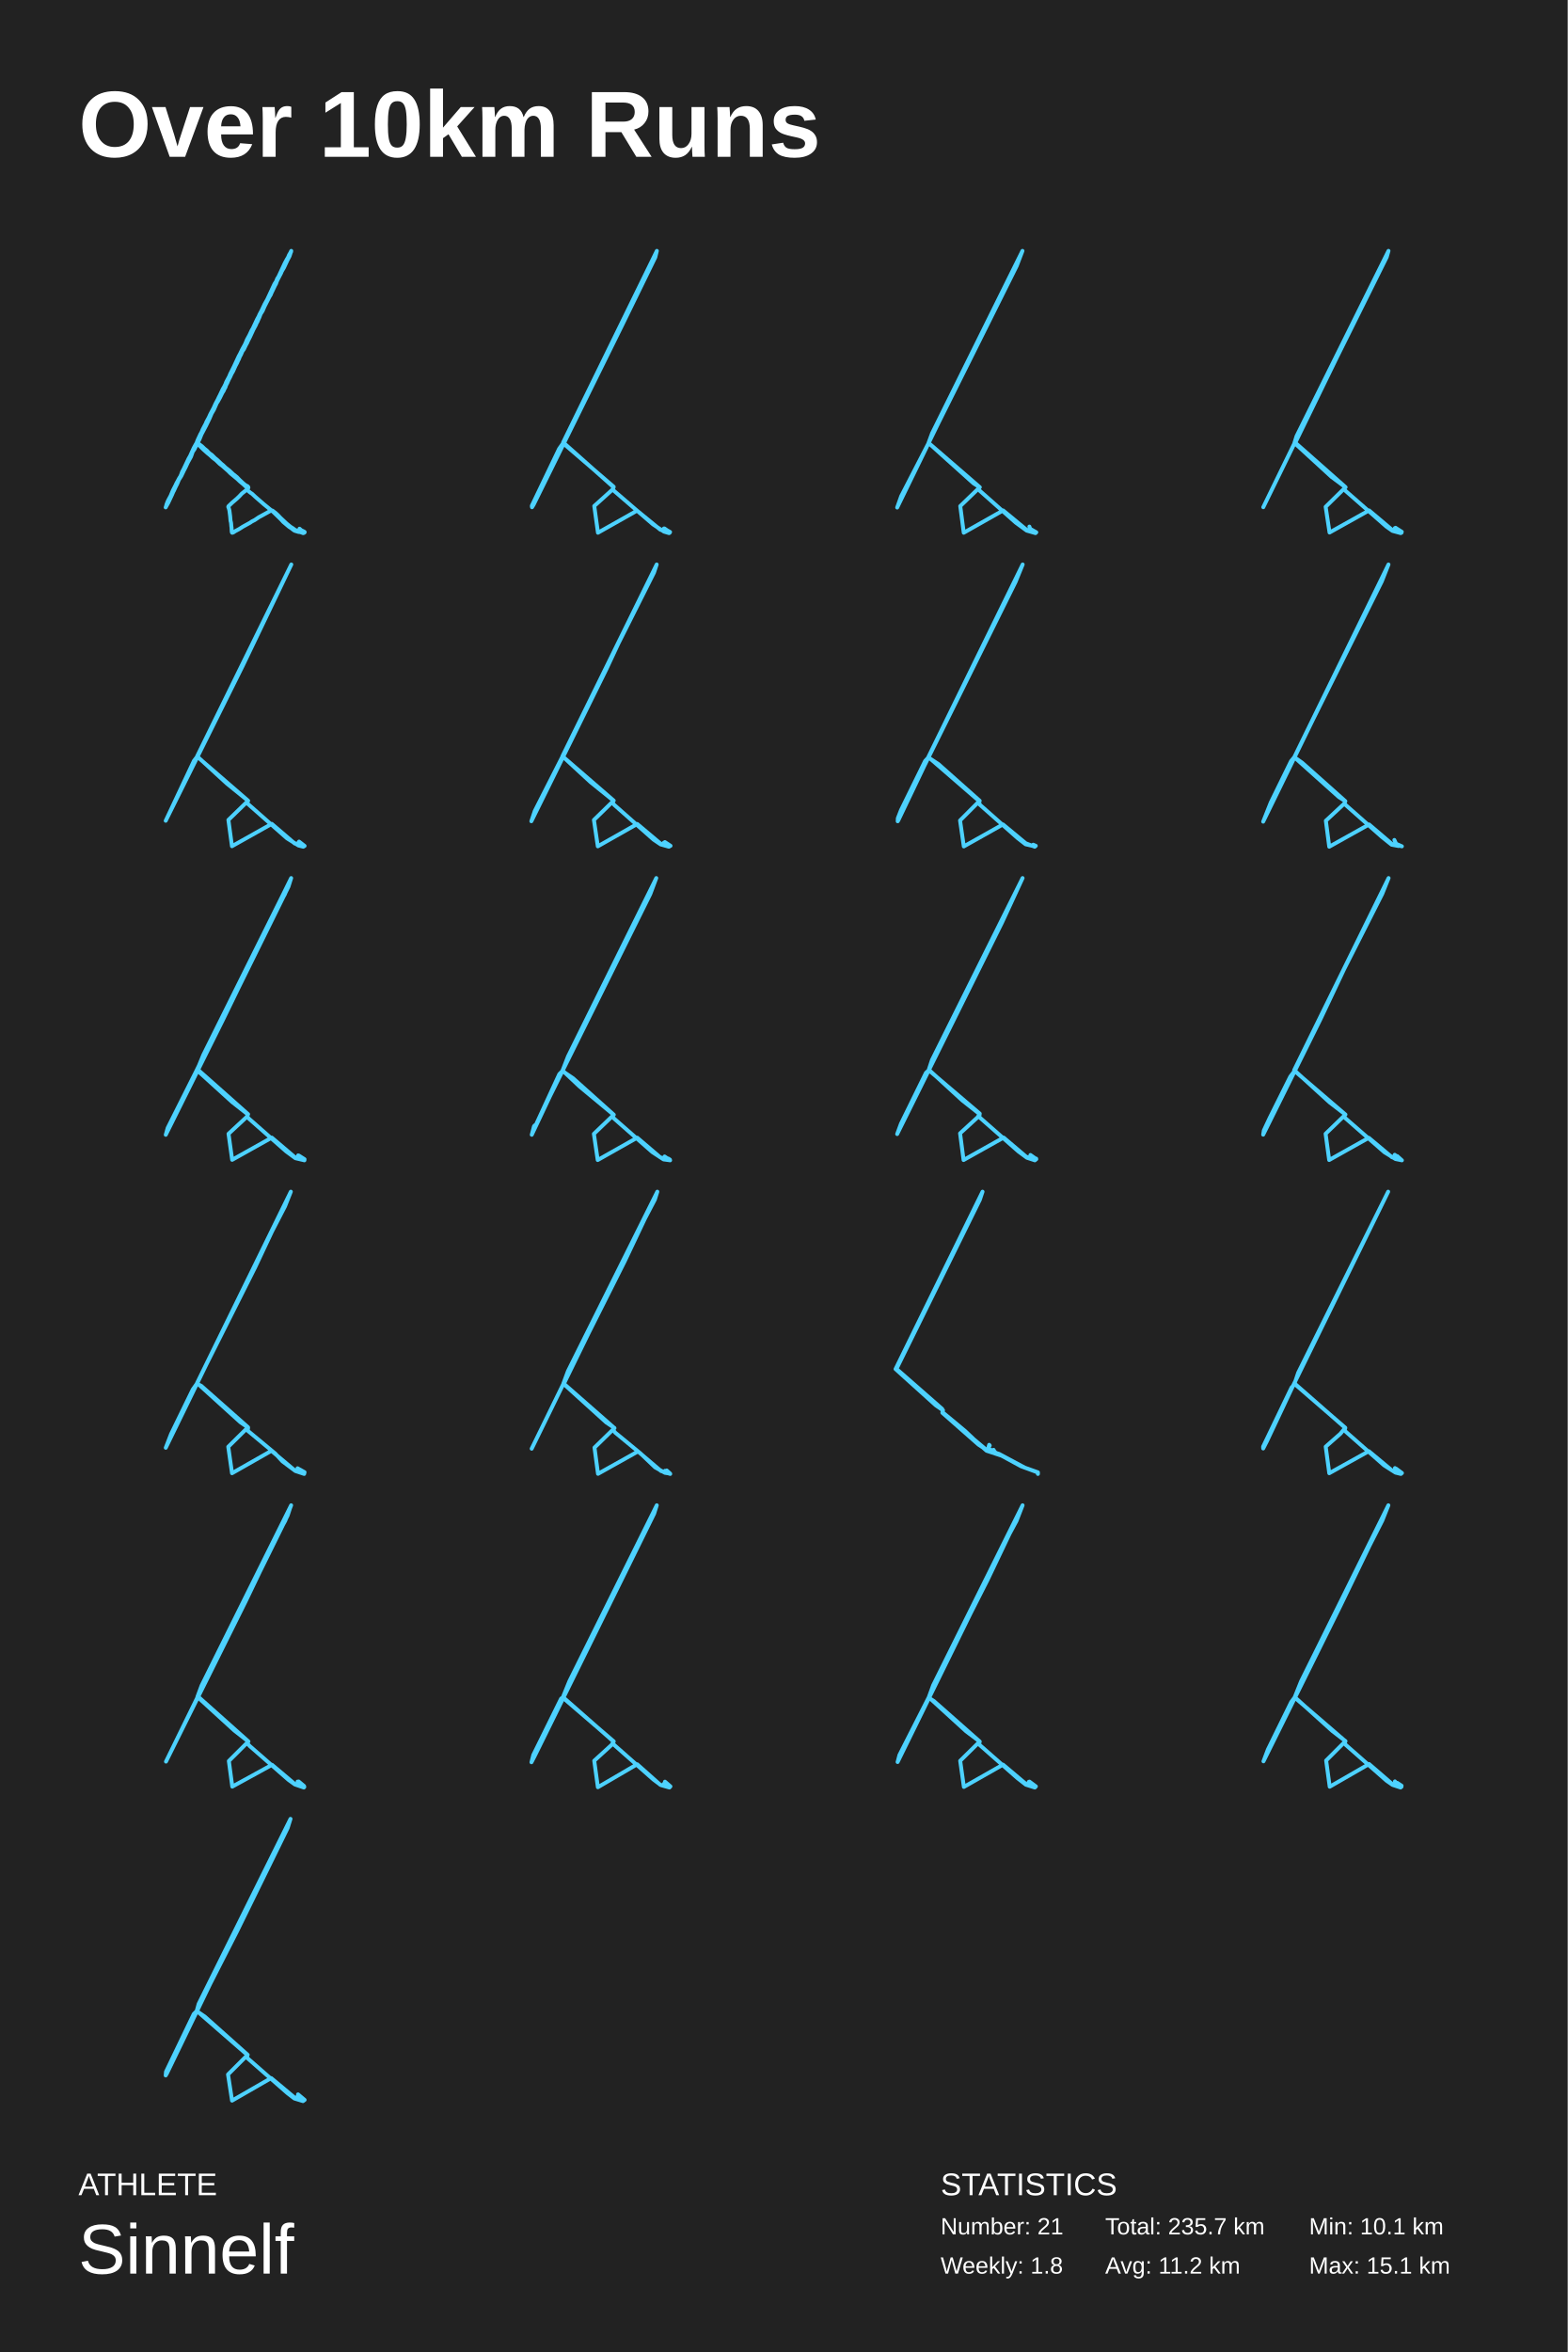
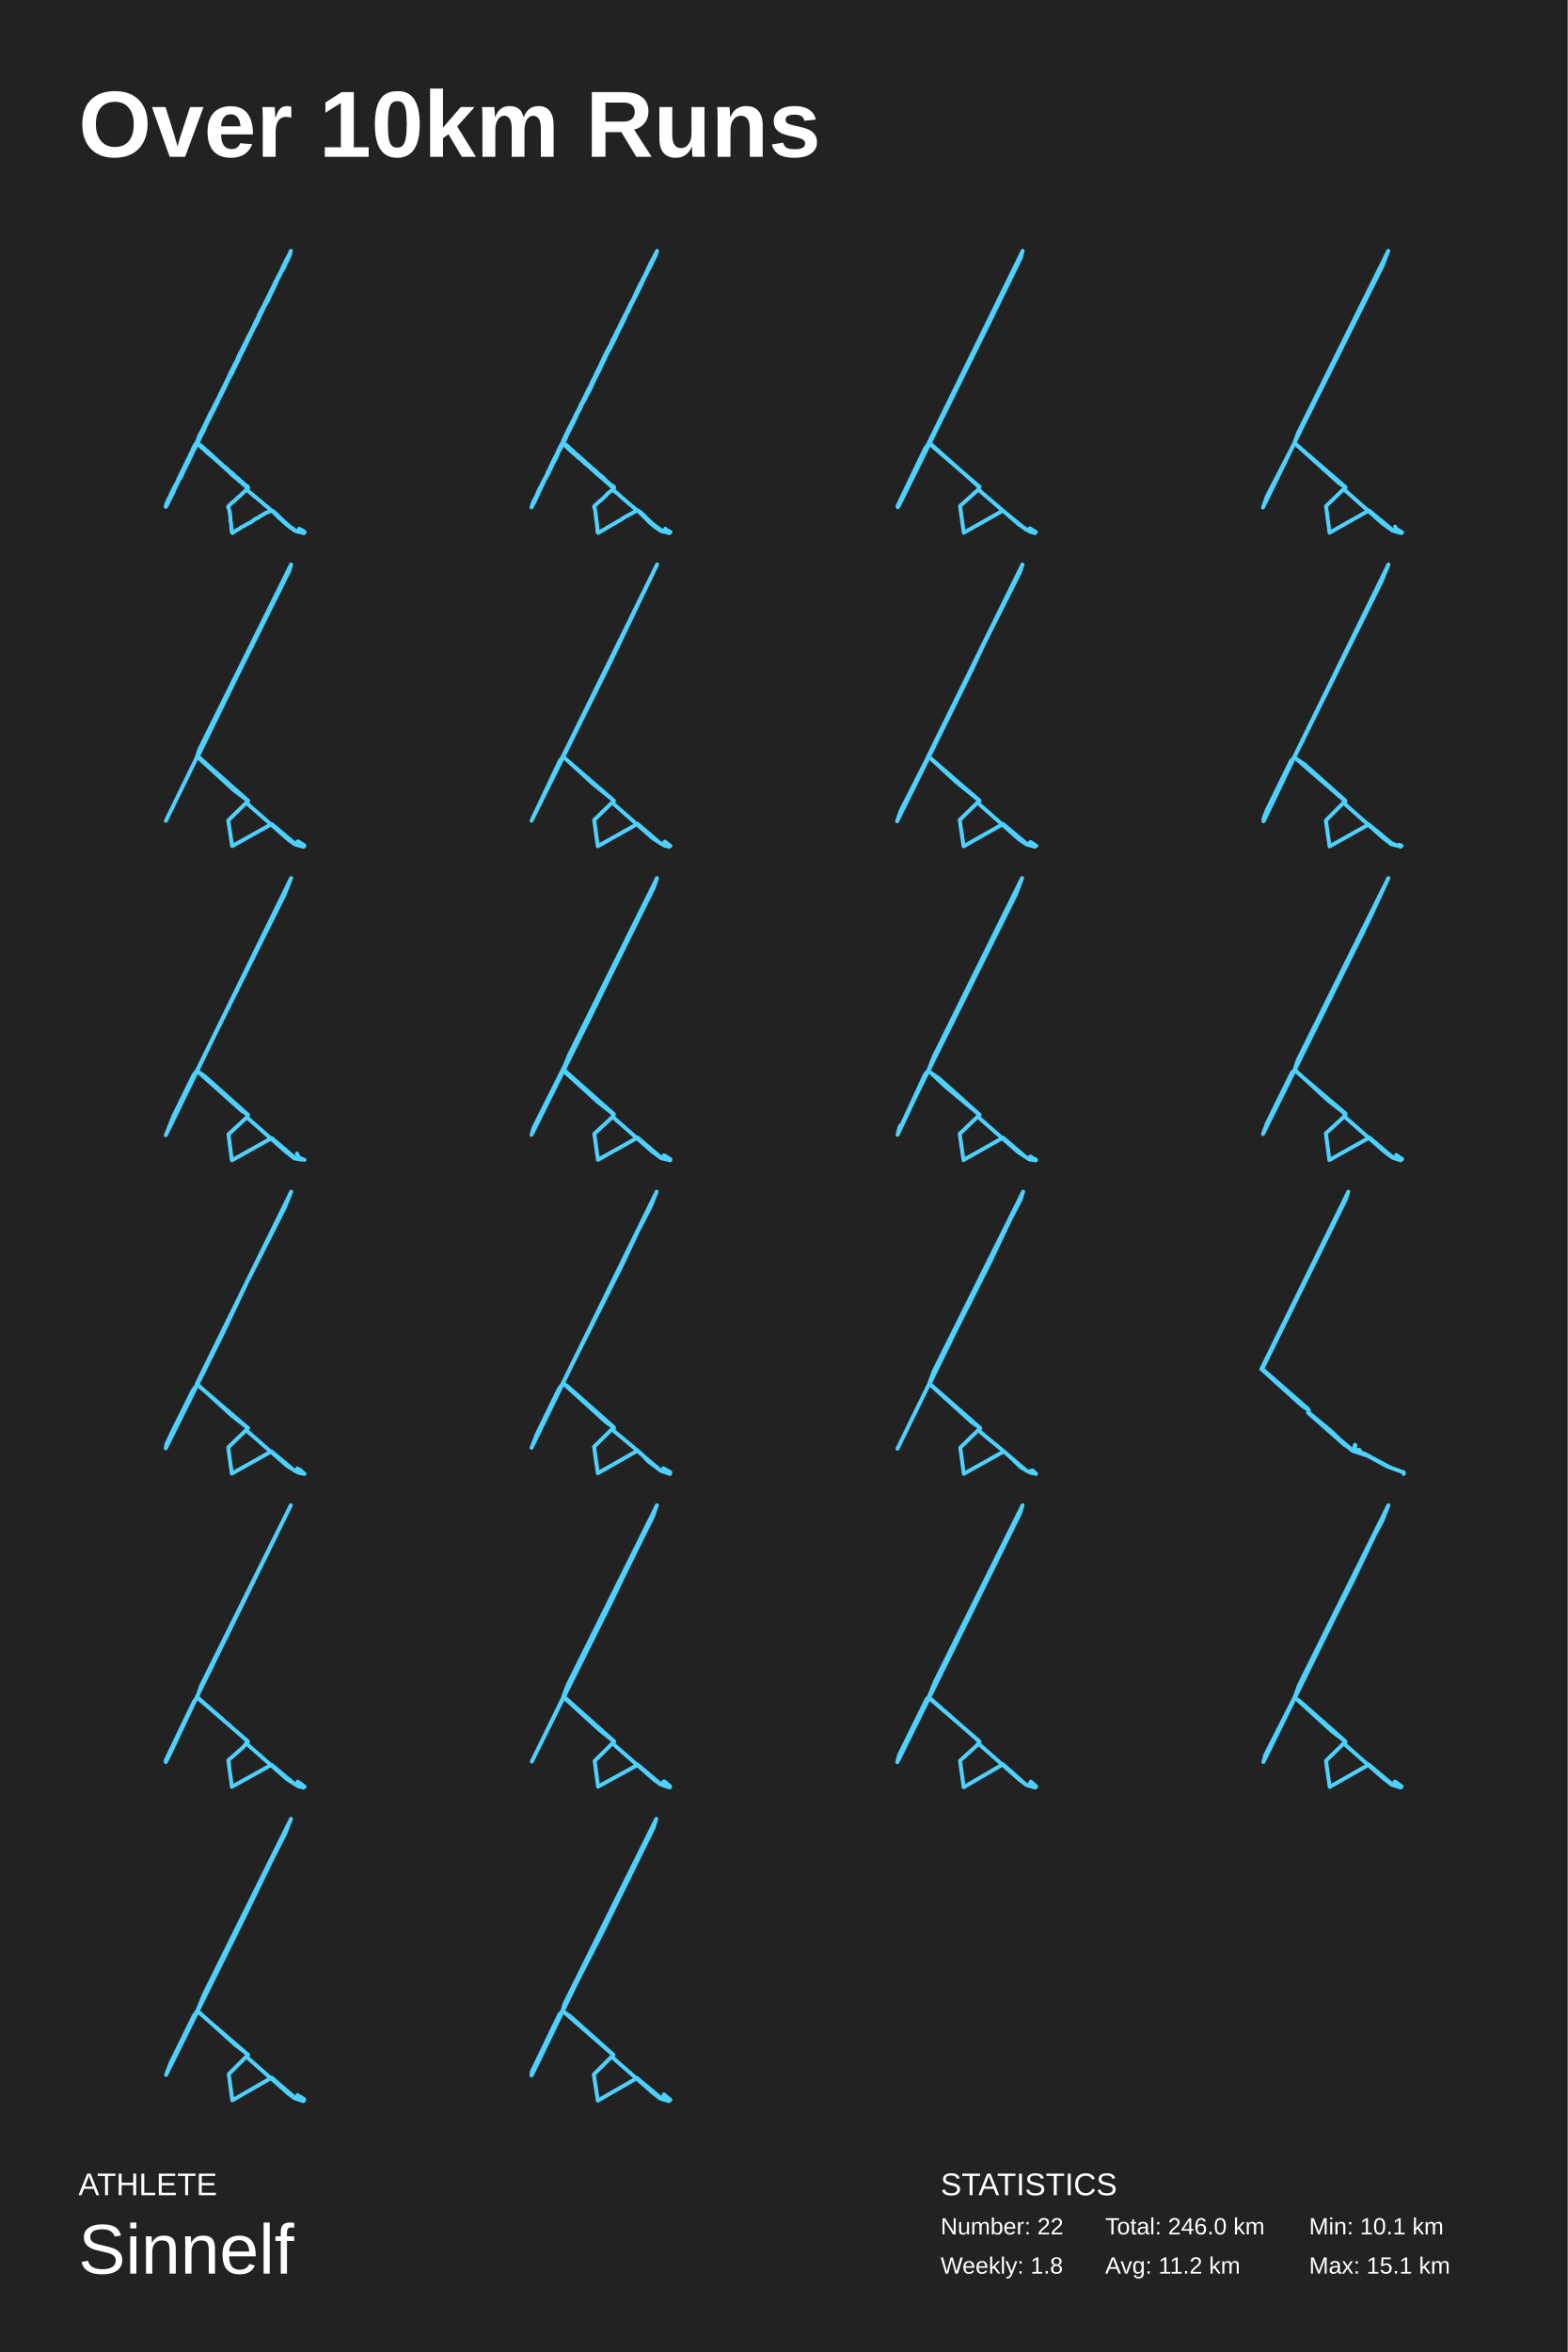
<svg xmlns="http://www.w3.org/2000/svg" baseProfile="full" height="300mm" version="1.1" viewBox="0,0,200,300" width="200mm">
  <defs />
  <rect fill="#222222" height="300" width="200" x="0" y="0" />
  <text fill="#FFFFFF" style="font-size:12px; font-family:Arial; font-weight:bold;" x="10" y="20">Over 10km Runs</text>
  <text fill="#FFFFFF" style="font-size:4px; font-family:Arial" x="10" y="280">ATHLETE</text>
  <text fill="#FFFFFF" style="font-size:9px; font-family:Arial" x="10" y="290">Sinnelf</text>
  <text fill="#FFFFFF" style="font-size:4px; font-family:Arial" x="120" y="280">STATISTICS</text>
-   <text fill="#FFFFFF" style="font-size:3px; font-family:Arial" x="120" y="285">Number: 21</text>
+   <text fill="#FFFFFF" style="font-size:3px; font-family:Arial" x="120" y="285">Number: 22</text>
  <text fill="#FFFFFF" style="font-size:3px; font-family:Arial" x="120" y="290">Weekly: 1.8</text>
-   <text fill="#FFFFFF" style="font-size:3px; font-family:Arial" x="141" y="285">Total: 235.7 km</text>
+   <text fill="#FFFFFF" style="font-size:3px; font-family:Arial" x="141" y="285">Total: 246.0 km</text>
  <text fill="#FFFFFF" style="font-size:3px; font-family:Arial" x="141" y="290">Avg: 11.2 km</text>
  <text fill="#FFFFFF" style="font-size:3px; font-family:Arial" x="167" y="285">Min: 10.1 km</text>
  <text fill="#FFFFFF" style="font-size:3px; font-family:Arial" x="167" y="290">Max: 15.1 km</text>
-   <polyline fill="none" points="38.209,67.436 38.428,67.628 38.773,67.795 38.865,67.859 38.865,67.897 38.798,67.962 38.672,68.0 38.327,67.872 38.075,67.846 37.612,67.705 37.478,67.628 37.133,67.359 36.889,67.205 36.14,66.576 35.837,66.243 34.845,65.281 33.65,64.306 32.574,63.37 32.162,62.985 31.968,62.857 31.741,62.677 31.573,62.51 31.514,62.408 31.506,62.356 31.522,62.305 31.598,62.164 31.564,62.19 31.354,62.061 31.085,61.805 30.606,61.407 30.269,61.086 29.411,60.381 29.092,60.06 28.377,59.432 28.04,59.175 27.552,58.7 27.149,58.393 26.787,58.059 26.501,57.828 25.954,57.341 25.441,56.828 25.122,56.571 25.096,56.52 25.088,56.468 25.214,56.135 25.567,55.378 25.702,55.147 25.862,54.762 26.249,54.031 26.341,53.8 26.636,53.261 26.821,52.851 27.25,52.042 27.485,51.516 27.805,50.913 27.897,50.708 28.049,50.413 28.419,49.63 28.579,49.361 28.764,48.989 28.864,48.72 29.243,48.014 29.361,47.719 29.849,46.744 30.463,45.422 30.606,45.166 30.9,44.563 31.22,43.985 31.329,43.754 31.506,43.318 31.817,42.753 32.111,42.125 32.246,41.907 32.793,40.739 33.011,40.341 33.087,40.149 33.381,39.597 33.768,38.776 34.096,38.198 35.021,36.209 35.223,35.901 35.366,35.542 35.518,35.311 35.61,35.118 36.334,33.566 36.603,33.065 36.746,32.834 36.88,32.513 37.032,32.257 37.158,32.0 37.133,32.128 37.04,32.334 37.032,32.398 36.931,32.693 36.678,33.168 36.224,34.143 35.964,34.579 35.837,34.875 35.4,35.709 35.307,35.914 35.215,36.184 35.08,36.427 34.601,37.428 34.559,37.557 34.365,37.877 33.751,39.084 33.507,39.648 33.247,40.059 33.087,40.482 32.944,40.79 32.851,41.021 32.717,41.252 32.65,41.432 32.321,42.048 31.901,42.959 31.615,43.523 31.531,43.729 31.363,44.024 31.119,44.537 30.925,44.806 30.723,45.268 30.597,45.486 30.479,45.794 30.328,46.089 30.261,46.256 30.042,46.667 29.731,47.36 29.537,47.693 29.369,48.065 29.159,48.463 28.982,48.874 28.848,49.117 28.755,49.4 28.629,49.618 28.545,49.823 28.36,50.118 28.057,50.734 27.779,51.234 27.653,51.414 27.283,52.261 26.997,52.748 26.736,53.364 26.282,54.3 25.702,55.404 25.45,56.032 25.273,56.366 25.147,56.686 24.979,56.943 24.793,57.328 24.592,57.61 24.365,58.251 23.961,58.983 23.683,59.586 23.439,60.06 23.128,60.714 22.825,61.189 22.598,61.728 22.422,62.074 22.186,62.587 22.093,62.754 21.942,63.113 21.471,64.114 21.135,64.716 21.168,64.639 21.244,64.344 21.362,64.024 21.471,63.793 21.774,63.229 22.051,62.562 22.388,61.907 22.531,61.599 22.615,61.458 22.867,60.984 23.01,60.766 23.12,60.509 23.229,60.201 23.422,59.842 24.062,58.495 24.247,58.175 24.718,57.135 24.995,56.635 25.079,56.507 25.122,56.468 25.164,56.468 25.761,56.917 26.097,57.238 26.375,57.456 26.703,57.802 27.031,58.033 27.418,58.418 27.704,58.649 28.217,59.137 28.469,59.342 28.772,59.637 29.277,60.035 29.764,60.496 29.891,60.586 30.236,60.868 30.538,61.189 30.95,61.574 31.169,61.766 31.413,61.946 31.556,61.997 31.649,62.087 31.691,62.177 31.682,62.228 31.464,62.472 30.85,62.959 30.53,63.305 30.193,63.626 29.621,64.114 29.167,64.55 29.125,64.614 29.125,64.665 29.193,64.832 29.268,65.114 29.361,65.845 29.411,66.422 29.47,66.653 29.487,66.807 29.512,67.128 29.537,67.282 29.563,67.808 29.579,67.885 29.613,67.949 29.672,67.949 29.79,67.897 29.975,67.769 30.521,67.474 30.984,67.179 31.893,66.679 32.136,66.512 32.49,66.333 33.02,65.973 33.331,65.807 34.399,65.217 34.601,65.127 34.677,65.101 34.778,65.14 35.164,65.435 35.442,65.691 35.77,66.038 36.561,66.782 37.065,67.192 37.368,67.384 37.646,67.59 38.083,67.769 38.378,67.808 38.672,67.962 38.773,67.974 38.823,67.936 38.84,67.91 38.84,67.872 38.807,67.833 38.537,67.705" stroke="#4dd2ff" stroke-linecap="round" stroke-linejoin="round" stroke-width="0.5" />
-   <polyline fill="none" points="84.773,67.411 85.453,67.885 85.361,68.0 84.706,67.808 83.312,66.886 78.35,62.622 78.174,62.405 78.283,62.149 71.843,56.425 83.799,32.0 83.598,32.82 79.282,41.658 68.065,64.389 67.872,64.697 67.846,64.517 71.331,57.244 71.835,56.527 78.291,62.085 78.14,62.443 75.814,64.543 76.285,67.949 81.272,65.132 84.244,67.565 85.428,67.962 85.487,67.859 84.698,67.411" stroke="#4dd2ff" stroke-linecap="round" stroke-linejoin="round" stroke-width="0.5" />
-   <polyline fill="none" points="131.51,67.5 132.207,67.898 132.106,68.0 130.981,67.68 129.578,66.655 125.009,62.608 124.833,62.364 124.942,62.121 124.194,61.647 118.458,56.498 118.911,55.268 130.443,32.0 129.713,33.909 119.709,53.974 114.46,64.734 114.972,63.287 118.474,56.498 125.001,62.147 122.506,64.555 122.951,67.949 127.974,65.105 130.964,67.577 132.14,67.923 131.46,67.539 131.325,67.167" stroke="#4dd2ff" stroke-linecap="round" stroke-linejoin="round" stroke-width="0.5" />
-   <polyline fill="none" points="178.037,67.321 178.835,67.833 178.7,68.0 177.65,67.718 176.852,67.154 171.685,62.631 171.508,62.401 171.626,62.132 169.87,60.825 165.139,56.493 165.408,55.635 177.138,32.0 176.911,32.795 166.862,53.008 161.165,64.694 177.062,32.167 176.726,33.115 173.693,39.14 165.249,56.468 171.668,62.144 169.122,64.643 169.618,67.923 174.659,65.104 177.608,67.59 178.801,67.949 177.953,67.359" stroke="#4dd2ff" stroke-linecap="round" stroke-linejoin="round" stroke-width="0.5" />
-   <polyline fill="none" points="38.154,107.347 38.859,107.898 38.691,108.0 38.078,107.846 36.61,106.925 31.549,102.471 31.616,102.112 28.947,99.949 25.145,96.467 37.164,72.0 30.961,84.933 21.141,104.685 24.742,97.043 25.153,96.506 31.658,102.138 29.14,104.583 29.593,107.936 34.671,105.082 37.6,107.59 38.767,107.898 38.078,107.45" stroke="#4dd2ff" stroke-linecap="round" stroke-linejoin="round" stroke-width="0.5" />
-   <polyline fill="none" points="84.822,107.409 85.546,107.884 85.335,108.0 84.283,107.705 83.373,107.088 78.372,102.671 78.144,102.402 78.279,102.132 75.349,99.769 71.753,96.456 83.778,72.0 83.432,73.041 78.894,82.071 77.361,85.347 67.788,104.751 68.225,103.442 71.77,96.469 78.296,102.119 75.77,104.585 76.267,107.949 81.294,105.098 84.274,107.602 85.445,107.936 84.695,107.486" stroke="#4dd2ff" stroke-linecap="round" stroke-linejoin="round" stroke-width="0.5" />
-   <polyline fill="none" points="131.746,107.897 130.846,107.692 129.82,106.897 124.977,102.615 124.91,102.166 118.436,96.562 130.468,72.0 129.568,74.206 117.931,97.665 114.618,104.602 114.526,104.756 114.543,104.371 114.946,103.333 118.024,97.062 118.436,96.614 119.722,97.46 124.986,102.14 122.48,104.654 122.959,107.962 127.954,105.154 130.863,107.564 132.006,108.0 132.141,107.885 131.813,107.744" stroke="#4dd2ff" stroke-linecap="round" stroke-linejoin="round" stroke-width="0.5" />
-   <polyline fill="none" points="178.426,107.91 177.533,107.743 176.269,106.728 171.652,102.655 171.525,102.462 171.635,102.192 170.809,101.665 165.121,96.576 177.137,72.0 176.286,74.16 167.472,91.847 161.152,104.801 162.122,102.359 164.708,97.077 165.121,96.576 166.124,97.283 171.635,102.192 171.5,102.5 169.149,104.685 169.579,108.0 174.66,105.16 177.584,107.653 178.848,107.949 178.114,107.627 177.887,107.139" stroke="#4dd2ff" stroke-linecap="round" stroke-linejoin="round" stroke-width="0.5" />
-   <polyline fill="none" points="38.129,147.398 38.852,147.859 38.835,148.0 37.692,147.731 36.508,146.86 31.743,142.67 31.533,142.414 31.626,142.144 29.618,140.568 25.139,136.506 25.938,134.558 37.138,112.038 36.339,114.064 35.373,115.833 28.483,129.996 21.148,144.746 21.392,143.874 25.022,136.647 37.146,112.0 36.802,113.09 25.265,136.455 31.651,142.119 31.475,142.465 29.156,144.617 29.618,147.936 34.676,145.104 37.6,147.59 38.818,147.949 38.037,147.372" stroke="#4dd2ff" stroke-linecap="round" stroke-linejoin="round" stroke-width="0.5" />
-   <polyline fill="none" points="84.786,147.512 85.493,148.0 84.652,147.885 83.221,146.948 78.333,142.662 78.156,142.431 78.282,142.187 73.924,138.569 71.77,136.541 72.468,134.745 83.726,112.0 82.96,114.041 70.154,139.839 67.84,144.741 68.118,143.676 68.21,143.548 68.21,143.817 71.357,137.003 71.744,136.605 73.107,137.529 78.307,142.187 75.766,144.625 76.254,147.962 81.294,145.113 84.223,147.615 85.375,147.987 85.468,147.91 85.241,147.769" stroke="#4dd2ff" stroke-linecap="round" stroke-linejoin="round" stroke-width="0.5" />
-   <polyline fill="none" points="131.459,147.319 132.208,147.846 132.023,148.0 131.004,147.666 129.926,146.87 124.925,142.479 124.984,142.106 122.769,140.36 118.492,136.443 118.896,135.21 130.457,112.0 127.83,117.678 114.458,144.649 114.938,143.339 118.13,136.841 118.492,136.507 124.992,142.042 124.74,142.492 122.483,144.559 122.929,147.961 128.04,145.098 130.928,147.551 132.04,147.872 132.191,147.782" stroke="#4dd2ff" stroke-linecap="round" stroke-linejoin="round" stroke-width="0.5" />
-   <polyline fill="none" points="178.251,147.461 178.849,148.0 178.033,147.833 176.628,146.974 171.623,142.613 171.489,142.408 171.632,142.151 169.63,140.612 165.105,136.494 177.15,112.0 176.334,114.028 171.48,123.613 168.452,130.015 161.151,144.729 161.236,144.191 161.993,142.574 164.608,137.328 165.155,136.597 171.649,142.164 169.117,144.614 169.571,147.962 174.626,145.127 177.578,147.602 178.798,147.962 177.932,147.295" stroke="#4dd2ff" stroke-linecap="round" stroke-linejoin="round" stroke-width="0.5" />
-   <polyline fill="none" points="38.289,187.461 38.853,187.782 38.802,188.0 37.684,187.628 36.035,186.397 35.11,185.396 31.602,182.485 31.653,182.087 30.652,181.394 25.143,176.404 37.103,152.0 36.363,153.861 34.698,157.082 32.561,161.624 26.312,174.069 21.147,184.665 21.82,182.921 24.596,177.225 25.109,176.494 25.672,176.763 31.644,182.048 29.121,184.537 29.6,187.91 34.63,185.05 37.574,187.525 38.777,187.885 38.794,187.756 37.961,187.282" stroke="#4dd2ff" stroke-linecap="round" stroke-linejoin="round" stroke-width="0.5" />
-   <polyline fill="none" points="85.059,187.563 85.497,187.961 84.831,187.858 83.582,187.164 81.717,185.388 78.494,182.737 78.232,182.415 78.384,182.132 77.346,181.437 71.87,176.483 72.46,174.887 83.86,152.0 83.54,153.017 82.274,155.437 79.692,160.883 72.992,174.218 67.828,184.783 83.767,152.193 83.405,153.262 82.46,154.961 71.937,176.496 78.392,182.158 75.844,184.642 76.291,187.987 81.396,185.131 84.324,187.627 85.506,188.0 84.839,187.601" stroke="#4dd2ff" stroke-linecap="round" stroke-linejoin="round" stroke-width="0.5" />
-   <polyline fill="none" points="126.757,184.927 126.897,185.211 126.096,185.093 124.835,184.262 120.221,180.204 120.306,179.883 119.388,179.254 114.252,174.626 125.349,152.0 124.999,153.045 114.369,174.602 120.197,179.705 120.275,180.156 123.131,182.53 125.084,184.381 125.831,184.915 127.465,185.449 130.749,187.205 132.415,187.798 132.415,188.0 132.368,187.798 130.267,187.027 127.777,185.674 125.862,185.045 123.185,182.696 125.785,184.879 126.936,185.188 126.244,184.844 126.111,184.594 126.197,184.286 126.267,184.381" stroke="#4dd2ff" stroke-linecap="round" stroke-linejoin="round" stroke-width="0.5" />
-   <polyline fill="none" points="178.115,187.333 178.856,187.885 178.721,188.0 178.031,187.833 176.567,186.897 171.746,182.662 171.536,182.444 171.628,182.136 165.158,176.464 165.62,175.091 177.097,152.0 164.779,177.132 161.632,183.817 161.152,184.754 161.144,184.523 164.771,176.978 165.183,176.541 171.628,182.11 170.997,182.88 169.129,184.523 169.583,187.91 174.632,185.1 177.577,187.551 178.763,187.923 178.149,187.577 177.964,187.256" stroke="#4dd2ff" stroke-linecap="round" stroke-linejoin="round" stroke-width="0.5" />
-   <polyline fill="none" points="38.101,227.231 38.791,227.808 38.766,228.0 37.63,227.615 36.823,227.038 31.871,222.717 31.568,222.397 31.644,222.102 29.895,220.73 25.186,216.434 25.724,214.985 37.143,192.0 36.394,193.963 35.444,195.695 31.35,204.225 21.176,224.692 36.966,192.475 36.697,193.296 25.279,216.408 31.694,222.127 29.197,224.615 29.634,227.885 34.704,225.102 37.622,227.564 38.824,227.923 37.967,227.244" stroke="#4dd2ff" stroke-linecap="round" stroke-linejoin="round" stroke-width="0.5" />
-   <polyline fill="none" points="84.833,227.255 85.532,227.859 85.406,228.0 84.311,227.692 83.35,226.972 78.381,222.592 78.204,222.374 78.28,222.143 71.819,216.465 72.645,214.435 83.788,192.0 83.452,193.067 68.206,223.992 67.801,224.776 68.037,223.851 71.592,216.645 71.794,216.529 78.297,222.117 78.035,222.554 75.812,224.583 76.275,227.961 81.287,225.033 84.218,227.64 85.414,227.974 85.49,227.859 84.715,227.499" stroke="#4dd2ff" stroke-linecap="round" stroke-linejoin="round" stroke-width="0.5" />
-   <polyline fill="none" points="131.331,227.245 132.154,227.859 132.019,228.0 130.877,227.642 129.794,226.796 124.924,222.52 124.975,222.123 123.27,220.843 118.493,216.489 119.047,214.965 130.458,192.0 129.685,193.986 128.787,195.651 125.974,201.543 123.841,205.744 114.513,224.748 114.748,223.852 118.468,216.54 119.148,216.975 124.992,222.136 122.498,224.594 122.968,227.923 127.964,225.081 130.911,227.565 132.128,227.872 131.247,227.283" stroke="#4dd2ff" stroke-linecap="round" stroke-linejoin="round" stroke-width="0.5" />
-   <polyline fill="none" points="178.24,227.398 178.811,227.769 178.685,228.0 177.66,227.667 176.887,227.129 171.697,222.569 171.537,222.352 171.655,222.083 169.975,220.789 165.179,216.472 165.985,214.461 177.123,192.0 176.35,193.948 174.72,197.151 171.025,204.788 161.189,224.657 161.752,223.158 164.734,217.087 165.162,216.51 171.646,222.095 169.185,224.555 169.639,227.898 174.662,225.003 177.601,227.539 178.794,227.91 178.786,227.757 178.105,227.513 177.962,227.219" stroke="#4dd2ff" stroke-linecap="round" stroke-linejoin="round" stroke-width="0.5" />
-   <polyline fill="none" points="38.022,267.14 38.863,267.846 38.653,268.0 37.559,267.666 36.675,266.986 31.54,262.493 31.557,262.108 25.101,256.486 25.345,255.6 37.062,232.0 36.7,233.156 30.202,246.408 26.827,253.02 21.271,264.509 21.137,264.727 21.179,264.252 24.722,256.884 25.093,256.511 26.128,257.218 31.599,262.096 29.091,264.599 29.604,267.936 34.596,265.061 37.55,267.525 38.72,267.949 38.788,267.82 38.139,267.615 37.971,267.371" stroke="#4dd2ff" stroke-linecap="round" stroke-linejoin="round" stroke-width="0.5" />
+   <polyline fill="none" points="38.164,67.449 38.635,67.692 38.862,67.859 38.812,67.949 38.77,67.987 38.677,68.0 38.333,67.859 38.072,67.846 37.635,67.705 37.5,67.628 37.324,67.461 36.97,67.231 36.457,66.82 36.23,66.615 36.037,66.423 35.575,66.025 35.213,65.654 34.91,65.359 34.616,65.115 34.154,64.692 33.801,64.436 33.548,64.192 31.749,62.705 31.513,62.384 31.53,62.294 31.589,62.179 31.589,62.14 31.354,62.051 31.261,61.935 31.093,61.82 30.202,61.05 29.781,60.717 29.285,60.23 28.613,59.64 27.94,59.012 27.663,58.781 27.166,58.332 26.46,57.755 26.242,57.562 25.998,57.306 25.695,57.062 25.123,56.511 25.098,56.485 25.098,56.447 25.35,55.767 25.502,55.434 26.031,54.421 26.107,54.228 26.25,53.972 26.435,53.549 26.679,53.074 26.729,52.92 27.082,52.317 27.679,51.099 27.856,50.791 28.041,50.368 28.175,50.124 28.478,49.47 28.638,49.175 28.856,48.701 29.126,48.226 29.311,47.739 29.68,47.033 29.849,46.662 30.076,46.238 30.202,46.02 30.336,45.712 30.404,45.507 30.656,44.981 30.883,44.597 31.026,44.276 31.211,43.917 31.455,43.429 31.581,43.109 31.993,42.39 32.22,41.903 32.354,41.646 32.489,41.326 32.674,40.941 32.96,40.415 33.035,40.171 33.229,39.774 33.691,38.927 33.859,38.555 34.002,38.299 34.137,37.991 34.229,37.824 34.423,37.413 34.532,37.234 34.591,37.08 34.952,36.362 35.154,35.925 35.844,34.617 35.987,34.271 36.357,33.488 36.71,32.808 36.853,32.564 37.105,32.0 37.004,32.423 36.903,32.718 36.701,33.116 36.584,33.385 36.466,33.591 36.273,34.053 36.037,34.476 35.961,34.579 35.591,35.323 35.482,35.502 35.28,35.913 35.196,36.156 35.02,36.528 34.894,36.823 34.667,37.247 34.549,37.529 34.355,37.927 34.246,38.196 33.96,38.709 33.868,38.837 33.7,39.145 33.405,39.799 33.262,40.043 33.044,40.531 32.918,40.851 32.152,42.288 31.951,42.75 31.648,43.34 31.328,44.045 31.135,44.417 31.093,44.532 30.639,45.392 30.58,45.546 30.462,45.789 30.412,45.956 30.202,46.315 30.076,46.585 30,46.777 29.865,47.046 29.773,47.2 29.647,47.508 29.521,47.739 29.403,47.918 29.336,48.072 29.1,48.496 28.949,48.816 28.789,49.201 28.428,49.906 28.125,50.535 28.066,50.612 27.89,50.971 27.747,51.343 27.587,51.651 27.511,51.766 27.284,52.266 26.965,52.843 26.763,53.318 26.561,53.651 26.275,54.267 26.183,54.446 25.88,55.152 25.737,55.382 25.174,56.575 24.846,57.203 24.745,57.357 24.442,58.037 23.997,58.922 23.685,59.589 23.458,59.999 23.164,60.704 22.878,61.14 22.727,61.486 22.407,62.102 22.172,62.666 21.272,64.474 21.155,64.654 21.138,64.577 21.18,64.384 21.264,64.166 21.39,63.884 21.642,63.384 21.819,62.987 22.105,62.422 22.256,62.076 22.542,61.615 22.752,61.102 23.198,60.178 23.517,59.563 23.618,59.319 23.753,59.101 23.921,58.678 24.182,58.229 24.308,57.883 24.484,57.601 24.568,57.357 24.812,56.832 25.022,56.524 25.064,56.485 25.115,56.498 25.56,56.78 25.821,56.985 26.25,57.396 26.427,57.524 26.923,57.96 27.629,58.64 27.805,58.768 27.974,58.947 28.318,59.23 28.453,59.383 28.966,59.781 29.21,60.037 29.748,60.461 30.109,60.832 30.412,61.05 30.647,61.294 30.807,61.409 30.942,61.55 31.404,61.948 31.463,61.986 31.539,61.986 31.656,62.179 31.656,62.217 31.53,62.371 31.244,62.653 31.009,62.858 30.597,63.256 30.202,63.589 29.899,63.897 29.622,64.102 29.184,64.525 29.1,64.641 29.109,64.692 29.159,64.782 29.268,65.141 29.344,65.564 29.395,66.128 29.395,66.461 29.437,66.577 29.479,66.808 29.538,67.628 29.571,67.833 29.588,67.91 29.638,67.974 29.672,67.987 29.731,67.962 30.008,67.731 30.521,67.449 30.841,67.218 31.093,67.115 31.421,66.897 32.01,66.602 32.464,66.269 32.691,66.141 32.892,66.051 33.304,65.782 33.708,65.551 33.851,65.461 34.044,65.372 34.658,65.128 34.742,65.141 34.91,65.256 35.247,65.551 35.877,66.179 36.735,66.961 37.054,67.218 37.391,67.449 37.534,67.59 37.635,67.641 37.996,67.782 38.349,67.833 38.534,67.936 38.66,67.987 38.778,67.987 38.82,67.949 38.812,67.91 38.787,67.885 38.627,67.82 38.534,67.756" stroke="#4dd2ff" stroke-linecap="round" stroke-linejoin="round" stroke-width="0.5" />
+   <polyline fill="none" points="84.876,67.436 85.095,67.628 85.44,67.795 85.532,67.859 85.532,67.897 85.465,67.962 85.339,68.0 84.994,67.872 84.741,67.846 84.279,67.705 84.144,67.628 83.799,67.359 83.555,67.205 82.807,66.576 82.504,66.243 81.512,65.281 80.317,64.306 79.24,63.37 78.828,62.985 78.635,62.857 78.408,62.677 78.24,62.51 78.181,62.408 78.172,62.356 78.189,62.305 78.265,62.164 78.231,62.19 78.021,62.061 77.752,61.805 77.272,61.407 76.936,61.086 76.078,60.381 75.758,60.06 75.043,59.432 74.707,59.175 74.219,58.7 73.815,58.393 73.454,58.059 73.168,57.828 72.621,57.341 72.108,56.828 71.788,56.571 71.763,56.52 71.755,56.468 71.881,56.135 72.234,55.378 72.369,55.147 72.528,54.762 72.915,54.031 73.008,53.8 73.302,53.261 73.487,52.851 73.916,52.042 74.152,51.516 74.471,50.913 74.564,50.708 74.715,50.413 75.085,49.63 75.245,49.361 75.43,48.989 75.531,48.72 75.91,48.014 76.027,47.719 76.515,46.744 77.129,45.422 77.272,45.166 77.567,44.563 77.886,43.985 77.996,43.754 78.172,43.318 78.483,42.753 78.778,42.125 78.912,41.907 79.459,40.739 79.678,40.341 79.754,40.149 80.048,39.597 80.435,38.776 80.763,38.198 81.688,36.209 81.89,35.901 82.033,35.542 82.184,35.311 82.277,35.118 83,33.566 83.269,33.065 83.412,32.834 83.547,32.513 83.698,32.257 83.825,32.0 83.799,32.128 83.707,32.334 83.698,32.398 83.597,32.693 83.345,33.168 82.891,34.143 82.63,34.579 82.504,34.875 82.067,35.709 81.974,35.914 81.882,36.184 81.747,36.427 81.268,37.428 81.226,37.557 81.032,37.877 80.418,39.084 80.174,39.648 79.913,40.059 79.754,40.482 79.611,40.79 79.518,41.021 79.383,41.252 79.316,41.432 78.988,42.048 78.568,42.959 78.282,43.523 78.198,43.729 78.029,44.024 77.785,44.537 77.592,44.806 77.39,45.268 77.264,45.486 77.146,45.794 76.995,46.089 76.927,46.256 76.709,46.667 76.398,47.36 76.204,47.693 76.036,48.065 75.826,48.463 75.649,48.874 75.514,49.117 75.422,49.4 75.296,49.618 75.212,49.823 75.026,50.118 74.724,50.734 74.446,51.234 74.32,51.414 73.95,52.261 73.664,52.748 73.403,53.364 72.949,54.3 72.369,55.404 72.116,56.032 71.94,56.366 71.813,56.686 71.645,56.943 71.46,57.328 71.258,57.61 71.031,58.251 70.627,58.983 70.35,59.586 70.106,60.06 69.795,60.714 69.492,61.189 69.265,61.728 69.088,62.074 68.853,62.587 68.76,62.754 68.609,63.113 68.138,64.114 67.801,64.716 67.835,64.639 67.911,64.344 68.028,64.024 68.138,63.793 68.441,63.229 68.718,62.562 69.055,61.907 69.198,61.599 69.282,61.458 69.534,60.984 69.677,60.766 69.786,60.509 69.896,60.201 70.089,59.842 70.728,58.495 70.913,58.175 71.384,57.135 71.662,56.635 71.746,56.507 71.788,56.468 71.83,56.468 72.427,56.917 72.764,57.238 73.041,57.456 73.369,57.802 73.698,58.033 74.084,58.418 74.37,58.649 74.883,59.137 75.136,59.342 75.439,59.637 75.943,60.035 76.431,60.496 76.557,60.586 76.902,60.868 77.205,61.189 77.617,61.574 77.836,61.766 78.08,61.946 78.223,61.997 78.315,62.087 78.357,62.177 78.349,62.228 78.13,62.472 77.516,62.959 77.197,63.305 76.86,63.626 76.288,64.114 75.834,64.55 75.792,64.614 75.792,64.665 75.859,64.832 75.935,65.114 76.027,65.845 76.078,66.422 76.137,66.653 76.154,66.807 76.179,67.128 76.204,67.282 76.229,67.808 76.246,67.885 76.28,67.949 76.339,67.949 76.456,67.897 76.641,67.769 77.188,67.474 77.651,67.179 78.559,66.679 78.803,66.512 79.156,66.333 79.686,65.973 79.997,65.807 81.066,65.217 81.268,65.127 81.343,65.101 81.444,65.14 81.831,65.435 82.109,65.691 82.437,66.038 83.227,66.782 83.732,67.192 84.035,67.384 84.312,67.59 84.75,67.769 85.044,67.808 85.339,67.962 85.44,67.974 85.49,67.936 85.507,67.91 85.507,67.872 85.473,67.833 85.204,67.705" stroke="#4dd2ff" stroke-linecap="round" stroke-linejoin="round" stroke-width="0.5" />
+   <polyline fill="none" points="131.44,67.411 132.12,67.885 132.028,68.0 131.373,67.808 129.979,66.886 125.017,62.622 124.84,62.405 124.95,62.149 118.51,56.425 130.466,32.0 130.264,32.82 125.949,41.658 114.731,64.389 114.538,64.697 114.513,64.517 117.998,57.244 118.501,56.527 124.958,62.085 124.807,62.443 122.481,64.543 122.951,67.949 127.939,65.132 130.911,67.565 132.095,67.962 132.154,67.859 131.364,67.411" stroke="#4dd2ff" stroke-linecap="round" stroke-linejoin="round" stroke-width="0.5" />
+   <polyline fill="none" points="178.177,67.5 178.874,67.898 178.773,68.0 177.647,67.68 176.245,66.655 171.676,62.608 171.499,62.364 171.608,62.121 170.861,61.647 165.124,56.498 165.578,55.268 177.11,32.0 176.379,33.909 166.376,53.974 161.126,64.734 161.639,63.287 165.141,56.498 171.667,62.147 169.173,64.555 169.618,67.949 174.641,65.105 177.631,67.577 178.807,67.923 178.126,67.539 177.992,67.167" stroke="#4dd2ff" stroke-linecap="round" stroke-linejoin="round" stroke-width="0.5" />
+   <polyline fill="none" points="38.037,107.321 38.835,107.833 38.7,108.0 37.65,107.718 36.852,107.154 31.685,102.631 31.508,102.401 31.626,102.132 29.87,100.825 25.139,96.493 25.408,95.635 37.138,72.0 36.911,72.795 26.862,93.008 21.165,104.694 37.062,72.167 36.726,73.115 33.693,79.14 25.249,96.468 31.668,102.144 29.122,104.643 29.618,107.923 34.659,105.104 37.608,107.59 38.801,107.949 37.953,107.359" stroke="#4dd2ff" stroke-linecap="round" stroke-linejoin="round" stroke-width="0.5" />
+   <polyline fill="none" points="84.821,107.347 85.526,107.898 85.358,108.0 84.745,107.846 83.276,106.925 78.215,102.471 78.282,102.112 75.613,99.949 71.811,96.467 83.83,72.0 77.628,84.933 67.808,104.685 71.408,97.043 71.82,96.506 78.324,102.138 75.806,104.583 76.26,107.936 81.338,105.082 84.267,107.59 85.433,107.898 84.745,107.45" stroke="#4dd2ff" stroke-linecap="round" stroke-linejoin="round" stroke-width="0.5" />
+   <polyline fill="none" points="131.488,107.409 132.212,107.884 132.002,108.0 130.949,107.705 130.04,107.088 125.038,102.671 124.811,102.402 124.946,102.132 122.016,99.769 118.42,96.456 130.444,72.0 130.099,73.041 125.56,82.071 124.028,85.347 114.454,104.751 114.892,103.442 118.437,96.469 124.963,102.119 122.437,104.585 122.933,107.949 127.96,105.098 130.941,107.602 132.111,107.936 131.362,107.486" stroke="#4dd2ff" stroke-linecap="round" stroke-linejoin="round" stroke-width="0.5" />
+   <polyline fill="none" points="178.412,107.897 177.513,107.692 176.487,106.897 171.644,102.615 171.577,102.166 165.102,96.562 177.134,72.0 176.235,74.206 164.598,97.665 161.285,104.602 161.192,104.756 161.209,104.371 161.613,103.333 164.69,97.062 165.102,96.614 166.389,97.46 171.652,102.14 169.147,104.654 169.626,107.962 174.62,105.154 177.53,107.564 178.673,108.0 178.808,107.885 178.48,107.744" stroke="#4dd2ff" stroke-linecap="round" stroke-linejoin="round" stroke-width="0.5" />
+   <polyline fill="none" points="38.426,147.91 37.533,147.743 36.269,146.728 31.652,142.655 31.525,142.462 31.635,142.192 30.809,141.665 25.121,136.576 37.137,112.0 36.286,114.16 27.472,131.847 21.152,144.801 22.122,142.359 24.708,137.077 25.121,136.576 26.124,137.283 31.635,142.192 31.5,142.5 29.149,144.685 29.579,148.0 34.66,145.16 37.584,147.653 38.848,147.949 38.114,147.627 37.887,147.139" stroke="#4dd2ff" stroke-linecap="round" stroke-linejoin="round" stroke-width="0.5" />
+   <polyline fill="none" points="84.796,147.398 85.518,147.859 85.502,148.0 84.359,147.731 83.174,146.86 78.41,142.67 78.2,142.414 78.292,142.144 76.284,140.568 71.806,136.506 72.604,134.558 83.804,112.038 83.006,114.064 82.04,115.833 75.15,129.996 67.815,144.746 68.059,143.874 71.688,136.647 83.813,112.0 83.468,113.09 71.932,136.455 78.318,142.119 78.141,142.465 75.822,144.617 76.284,147.936 81.342,145.104 84.266,147.59 85.485,147.949 84.703,147.372" stroke="#4dd2ff" stroke-linecap="round" stroke-linejoin="round" stroke-width="0.5" />
+   <polyline fill="none" points="131.453,147.512 132.16,148.0 131.318,147.885 129.888,146.948 124.999,142.662 124.823,142.431 124.949,142.187 120.59,138.569 118.436,136.541 119.135,134.745 130.393,112.0 129.627,114.041 116.821,139.839 114.507,144.741 114.785,143.676 114.877,143.548 114.877,143.817 118.024,137.003 118.411,136.605 119.774,137.529 124.974,142.187 122.433,144.625 122.921,147.962 127.961,145.113 130.889,147.615 132.042,147.987 132.135,147.91 131.907,147.769" stroke="#4dd2ff" stroke-linecap="round" stroke-linejoin="round" stroke-width="0.5" />
+   <polyline fill="none" points="178.125,147.319 178.875,147.846 178.69,148.0 177.671,147.666 176.593,146.87 171.591,142.479 171.65,142.106 169.436,140.36 165.158,136.443 165.563,135.21 177.123,112.0 174.496,117.678 161.125,144.649 161.605,143.339 164.796,136.841 165.158,136.507 171.659,142.042 171.406,142.492 169.15,144.559 169.596,147.961 174.707,145.098 177.595,147.551 178.706,147.872 178.858,147.782" stroke="#4dd2ff" stroke-linecap="round" stroke-linejoin="round" stroke-width="0.5" />
+   <polyline fill="none" points="38.251,187.461 38.849,188.0 38.033,187.833 36.628,186.974 31.623,182.613 31.489,182.408 31.632,182.151 29.63,180.612 25.105,176.494 37.15,152.0 36.334,154.028 31.48,163.613 28.452,170.015 21.151,184.729 21.236,184.191 21.993,182.574 24.608,177.328 25.155,176.597 31.649,182.164 29.117,184.614 29.571,187.962 34.626,185.127 37.578,187.602 38.798,187.962 37.932,187.295" stroke="#4dd2ff" stroke-linecap="round" stroke-linejoin="round" stroke-width="0.5" />
+   <polyline fill="none" points="84.956,187.461 85.519,187.782 85.469,188.0 84.35,187.628 82.702,186.397 81.776,185.396 78.269,182.485 78.319,182.087 77.319,181.394 71.809,176.404 83.77,152.0 83.03,153.861 81.364,157.082 79.228,161.624 72.978,174.069 67.814,184.665 68.487,182.921 71.262,177.225 71.776,176.494 72.339,176.763 78.311,182.048 75.788,184.537 76.267,187.91 81.297,185.05 84.241,187.525 85.444,187.885 85.461,187.756 84.628,187.282" stroke="#4dd2ff" stroke-linecap="round" stroke-linejoin="round" stroke-width="0.5" />
+   <polyline fill="none" points="131.725,187.563 132.164,187.961 131.497,187.858 130.248,187.164 128.384,185.388 125.16,182.737 124.899,182.415 125.051,182.132 124.013,181.437 118.536,176.483 119.127,174.887 130.527,152.0 130.206,153.017 128.941,155.437 126.358,160.883 119.658,174.218 114.494,184.783 130.434,152.193 130.071,153.262 129.126,154.961 118.604,176.496 125.059,182.158 122.511,184.642 122.958,187.987 128.063,185.131 130.991,187.627 132.172,188.0 131.506,187.601" stroke="#4dd2ff" stroke-linecap="round" stroke-linejoin="round" stroke-width="0.5" />
+   <polyline fill="none" points="173.424,184.927 173.564,185.211 172.763,185.093 171.502,184.262 166.887,180.204 166.973,179.883 166.055,179.254 160.919,174.626 172.015,152.0 171.665,153.045 161.035,174.602 166.864,179.705 166.942,180.156 169.798,182.53 171.751,184.381 172.498,184.915 174.132,185.449 177.416,187.205 179.081,187.798 179.081,188.0 179.035,187.798 176.934,187.027 174.443,185.674 172.529,185.045 169.852,182.696 172.451,184.879 173.603,185.188 172.91,184.844 172.778,184.594 172.864,184.286 172.934,184.381" stroke="#4dd2ff" stroke-linecap="round" stroke-linejoin="round" stroke-width="0.5" />
+   <polyline fill="none" points="38.115,227.333 38.856,227.885 38.721,228.0 38.031,227.833 36.567,226.897 31.746,222.662 31.536,222.444 31.628,222.136 25.158,216.464 25.62,215.091 37.097,192.0 24.779,217.132 21.632,223.817 21.152,224.754 21.144,224.523 24.771,216.978 25.183,216.541 31.628,222.11 30.997,222.88 29.129,224.523 29.583,227.91 34.632,225.1 37.577,227.551 38.763,227.923 38.149,227.577 37.964,227.256" stroke="#4dd2ff" stroke-linecap="round" stroke-linejoin="round" stroke-width="0.5" />
+   <polyline fill="none" points="84.768,227.231 85.457,227.808 85.432,228.0 84.297,227.615 83.49,227.038 78.537,222.717 78.235,222.397 78.31,222.102 76.562,220.73 71.853,216.434 72.391,214.985 83.809,192.0 83.061,193.963 82.111,195.695 78.016,204.225 67.842,224.692 83.633,192.475 83.364,193.296 71.945,216.408 78.361,222.127 75.864,224.615 76.301,227.885 81.371,225.102 84.289,227.564 85.491,227.923 84.633,227.244" stroke="#4dd2ff" stroke-linecap="round" stroke-linejoin="round" stroke-width="0.5" />
+   <polyline fill="none" points="131.5,227.255 132.199,227.859 132.072,228.0 130.977,227.692 130.017,226.972 125.047,222.592 124.871,222.374 124.946,222.143 118.486,216.465 119.311,214.435 130.455,192.0 130.118,193.067 114.872,223.992 114.468,224.776 114.704,223.851 118.258,216.645 118.461,216.529 124.963,222.117 124.702,222.554 122.478,224.583 122.942,227.961 127.953,225.033 130.885,227.64 132.081,227.974 132.157,227.859 131.382,227.499" stroke="#4dd2ff" stroke-linecap="round" stroke-linejoin="round" stroke-width="0.5" />
+   <polyline fill="none" points="177.997,227.245 178.82,227.859 178.686,228.0 177.544,227.642 176.461,226.796 171.591,222.52 171.641,222.123 169.937,220.843 165.16,216.489 165.714,214.965 177.124,192.0 176.352,193.986 175.453,195.651 172.641,201.543 170.508,205.744 161.18,224.748 161.415,223.852 165.134,216.54 165.814,216.975 171.658,222.136 169.165,224.594 169.635,227.923 174.631,225.081 177.578,227.565 178.795,227.872 177.913,227.283" stroke="#4dd2ff" stroke-linecap="round" stroke-linejoin="round" stroke-width="0.5" />
+   <polyline fill="none" points="38.24,267.398 38.811,267.769 38.685,268.0 37.66,267.667 36.887,267.129 31.697,262.569 31.537,262.352 31.655,262.083 29.975,260.789 25.179,256.472 25.985,254.461 37.123,232.0 36.35,233.948 34.72,237.151 31.025,244.788 21.189,264.657 21.752,263.158 24.734,257.087 25.162,256.51 31.646,262.095 29.185,264.555 29.639,267.898 34.662,265.003 37.601,267.539 38.794,267.91 38.786,267.757 38.105,267.513 37.962,267.219" stroke="#4dd2ff" stroke-linecap="round" stroke-linejoin="round" stroke-width="0.5" />
+   <polyline fill="none" points="84.688,267.14 85.53,267.846 85.32,268.0 84.225,267.666 83.341,266.986 78.207,262.493 78.224,262.108 71.768,256.486 72.012,255.6 83.729,232.0 83.367,233.156 76.869,246.408 73.493,253.02 67.938,264.509 67.803,264.727 67.845,264.252 71.389,256.884 71.759,256.511 72.795,257.218 78.266,262.096 75.758,264.599 76.271,267.936 81.262,265.061 84.217,267.525 85.387,267.949 85.454,267.82 84.806,267.615 84.638,267.371" stroke="#4dd2ff" stroke-linecap="round" stroke-linejoin="round" stroke-width="0.5" />
</svg>
